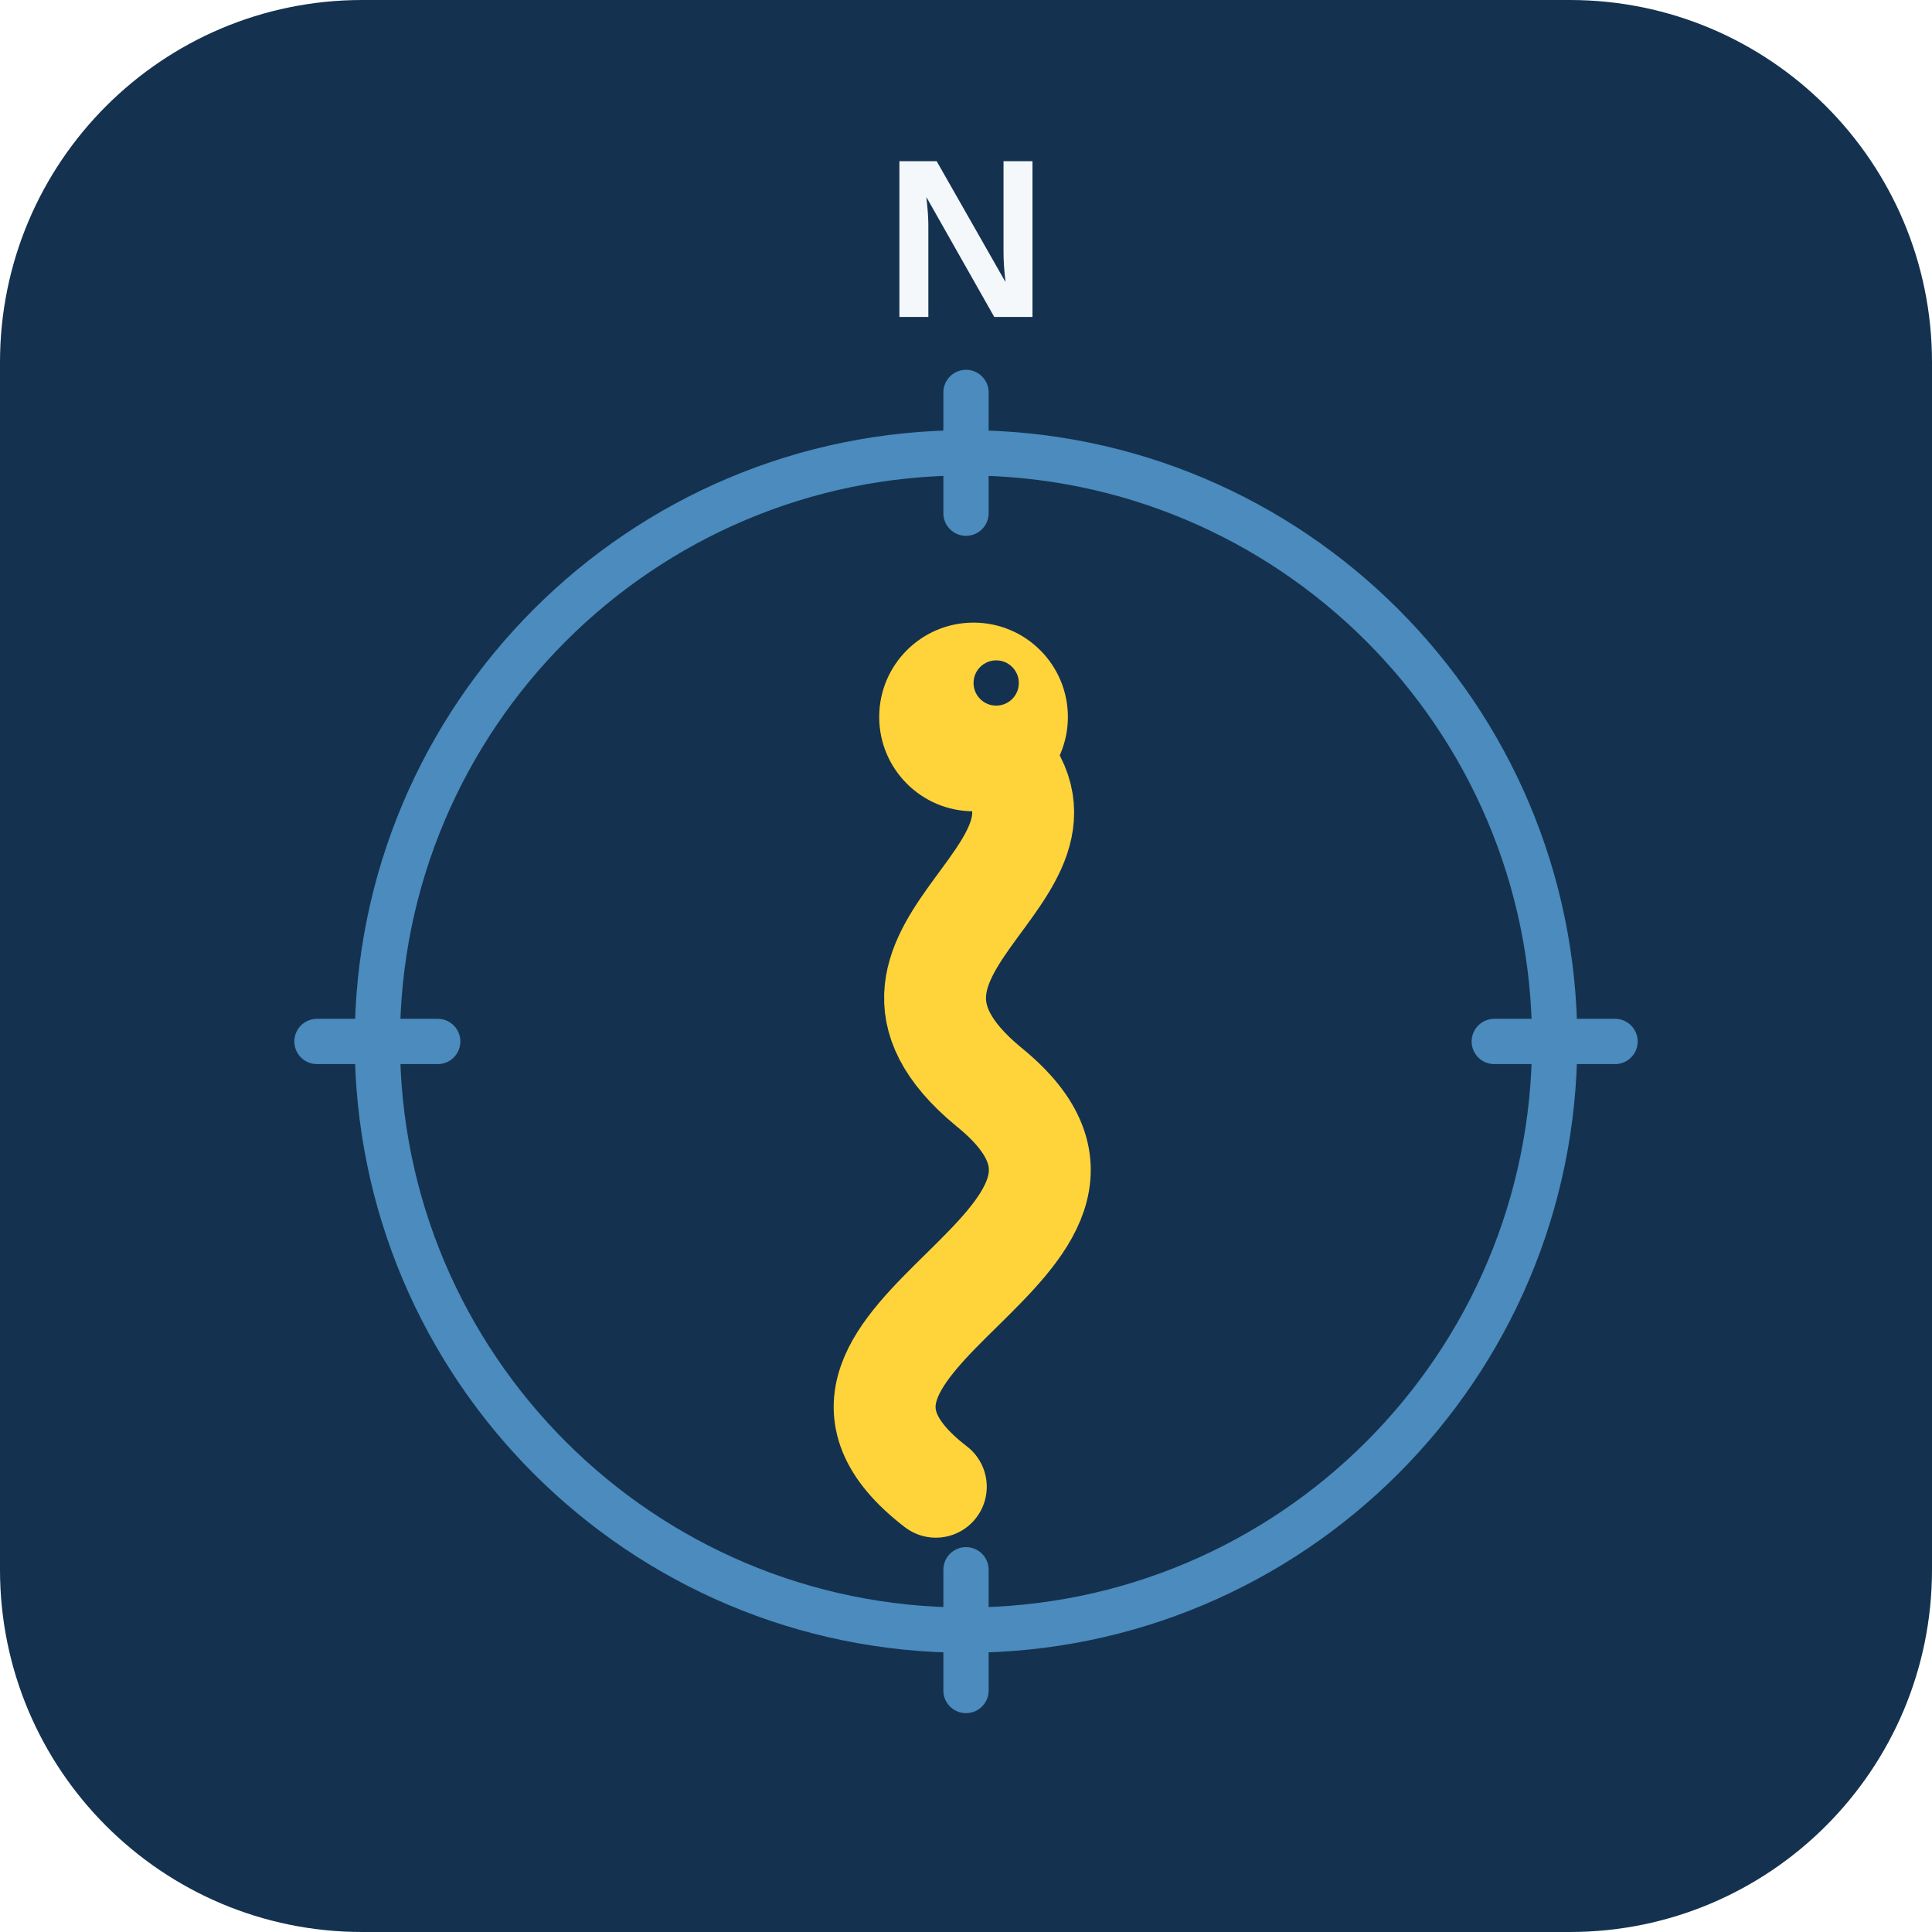
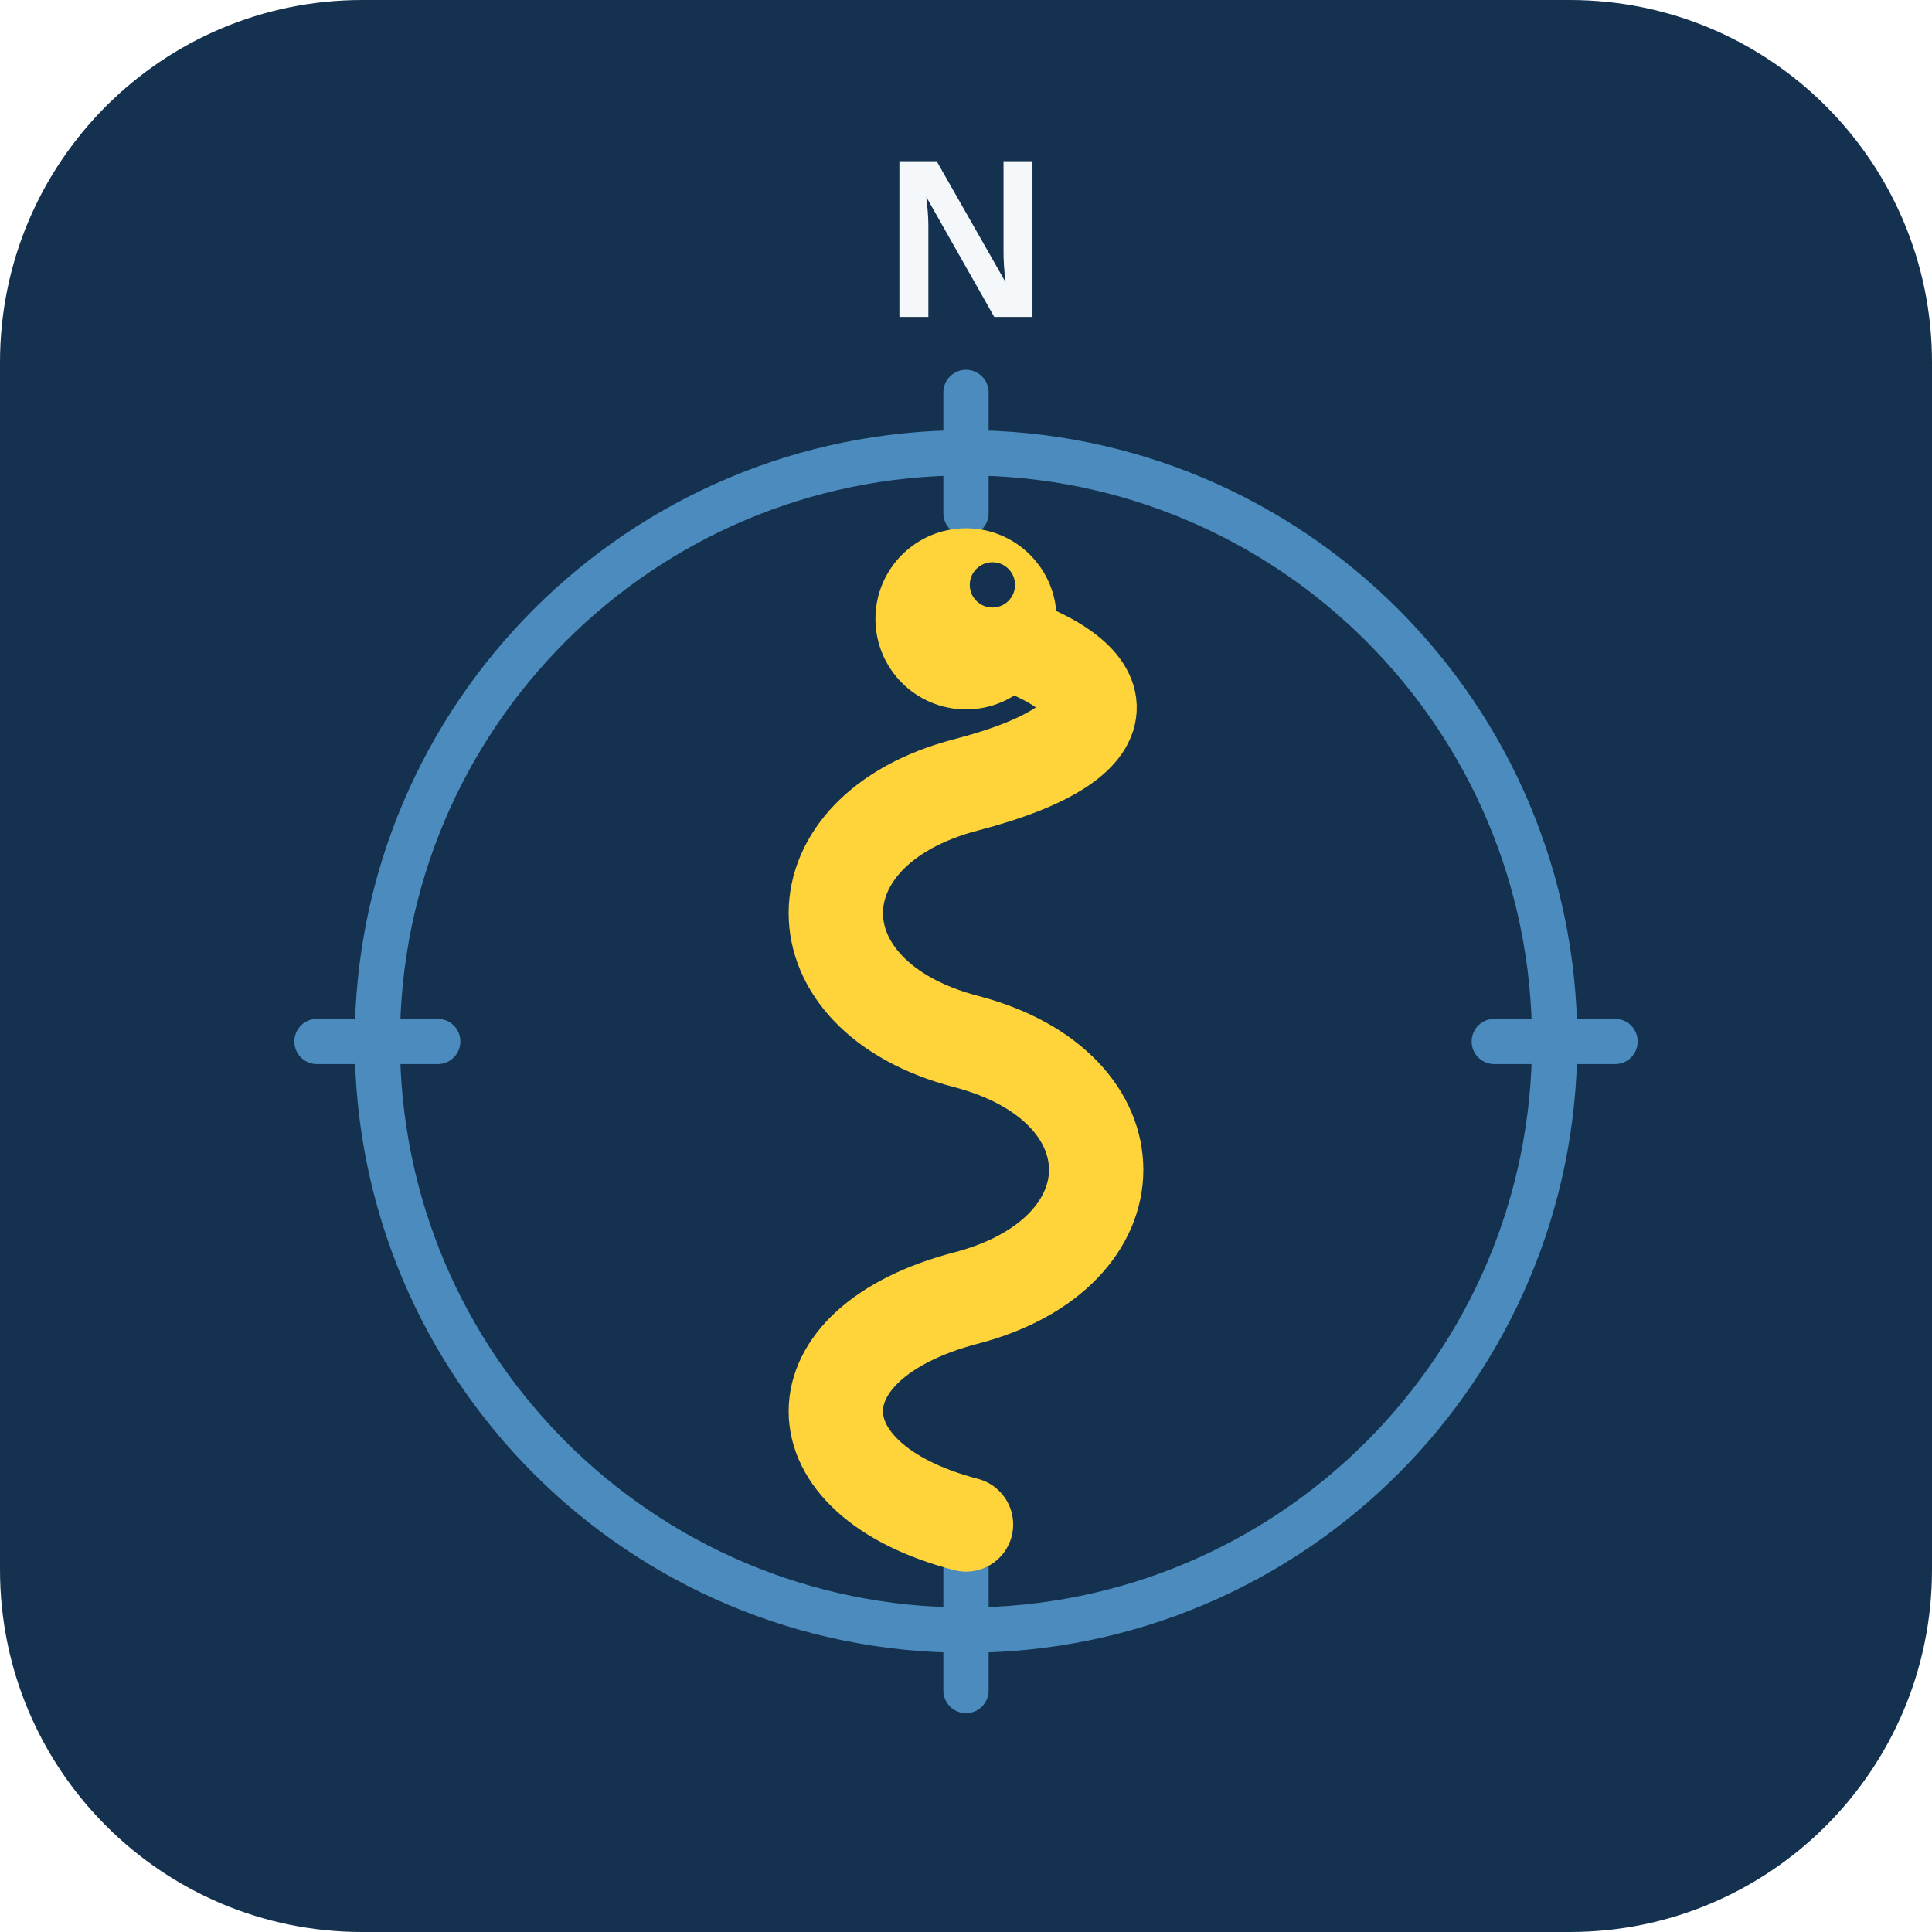
<svg xmlns="http://www.w3.org/2000/svg" width="512" height="512" viewBox="0 0 512 512">
  <rect width="512" height="512" rx="96" fill="#14324F" />
  <circle cx="256" cy="276" r="156" fill="none" stroke="#4B8BBE" stroke-width="12" />
  <path d="M256,104 V136 M256,416 V448 M84,276 H116 M396,276 H428" stroke="#4B8BBE" stroke-width="12" stroke-linecap="round" />
  <text x="256" y="84" text-anchor="middle" font-family="Arial, Helvetica, sans-serif" font-weight="bold" font-size="60" fill="#F4F8FB">N</text>
-   <path d="M 248,394 C 196,354 314,330 262,288 C 216,250 300,230 260,196" fill="none" stroke="#FFD43B" stroke-width="27" stroke-linecap="round" />
-   <circle cx="258" cy="190" r="25" fill="#FFD43B" />
-   <circle cx="264" cy="181" r="6" fill="#14324F" />
+   <path d="M 256,404 C 210,392 210,356 256,344 S 302,288 256,276 S 210,220 256,208 S 296,178 260,168" fill="none" stroke="#FFD43B" stroke-width="25" stroke-linecap="round" />
+   <circle cx="256" cy="164" r="24" fill="#FFD43B" />
+   <circle cx="263" cy="155" r="6" fill="#14324F" />
</svg>
